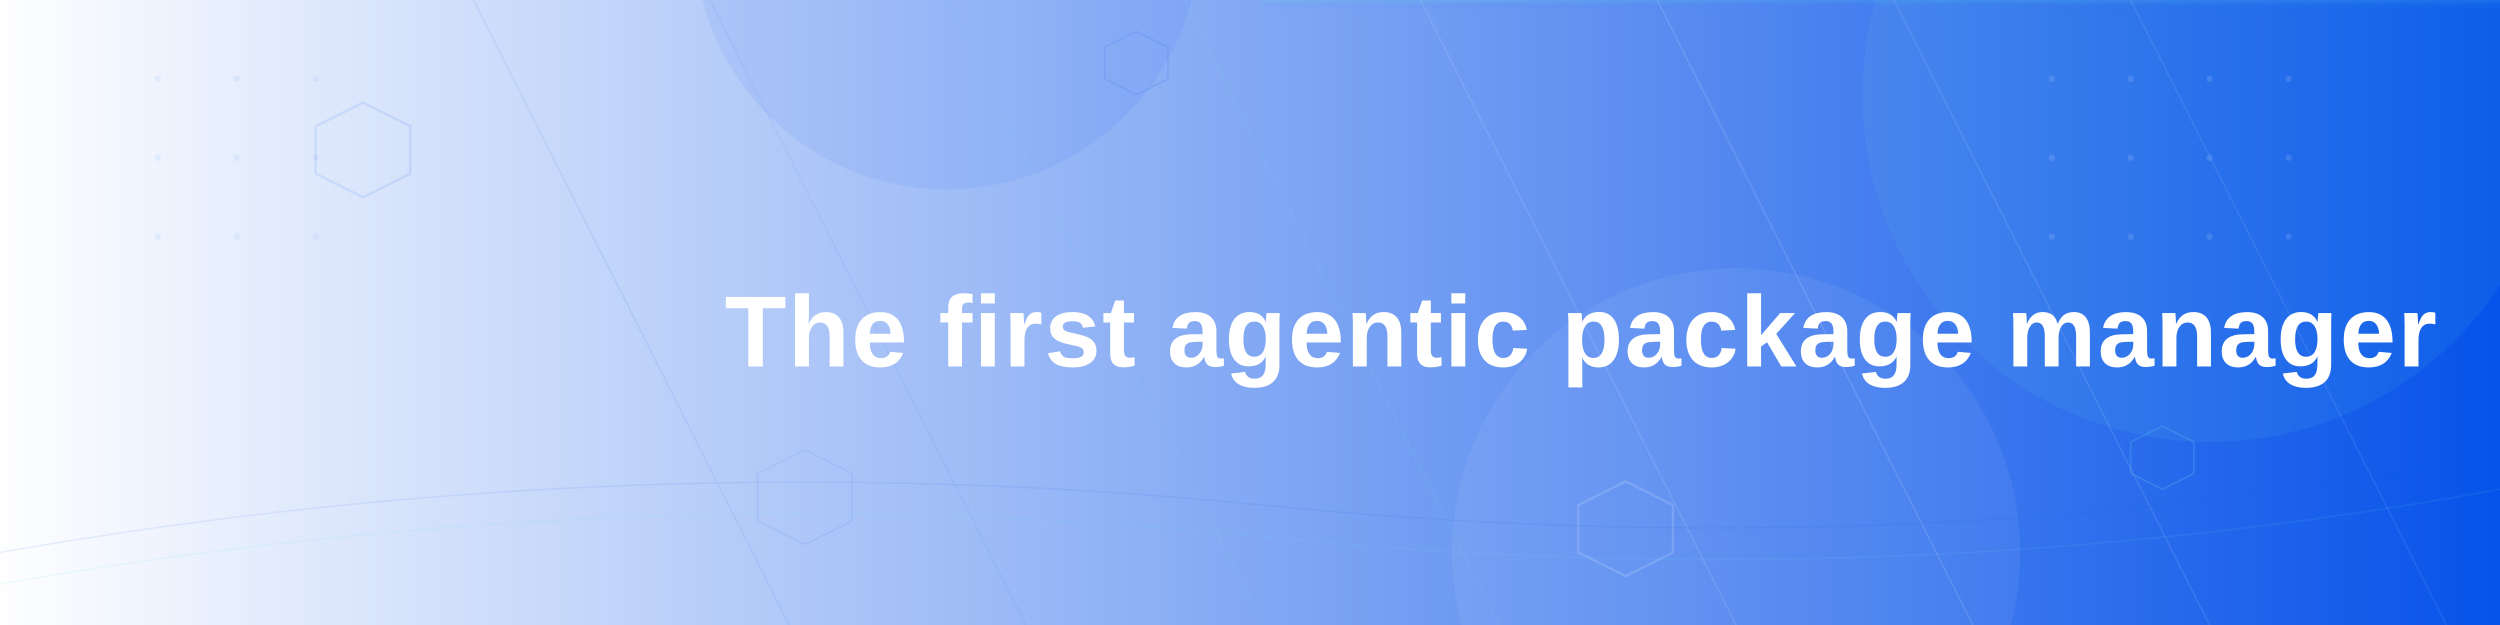
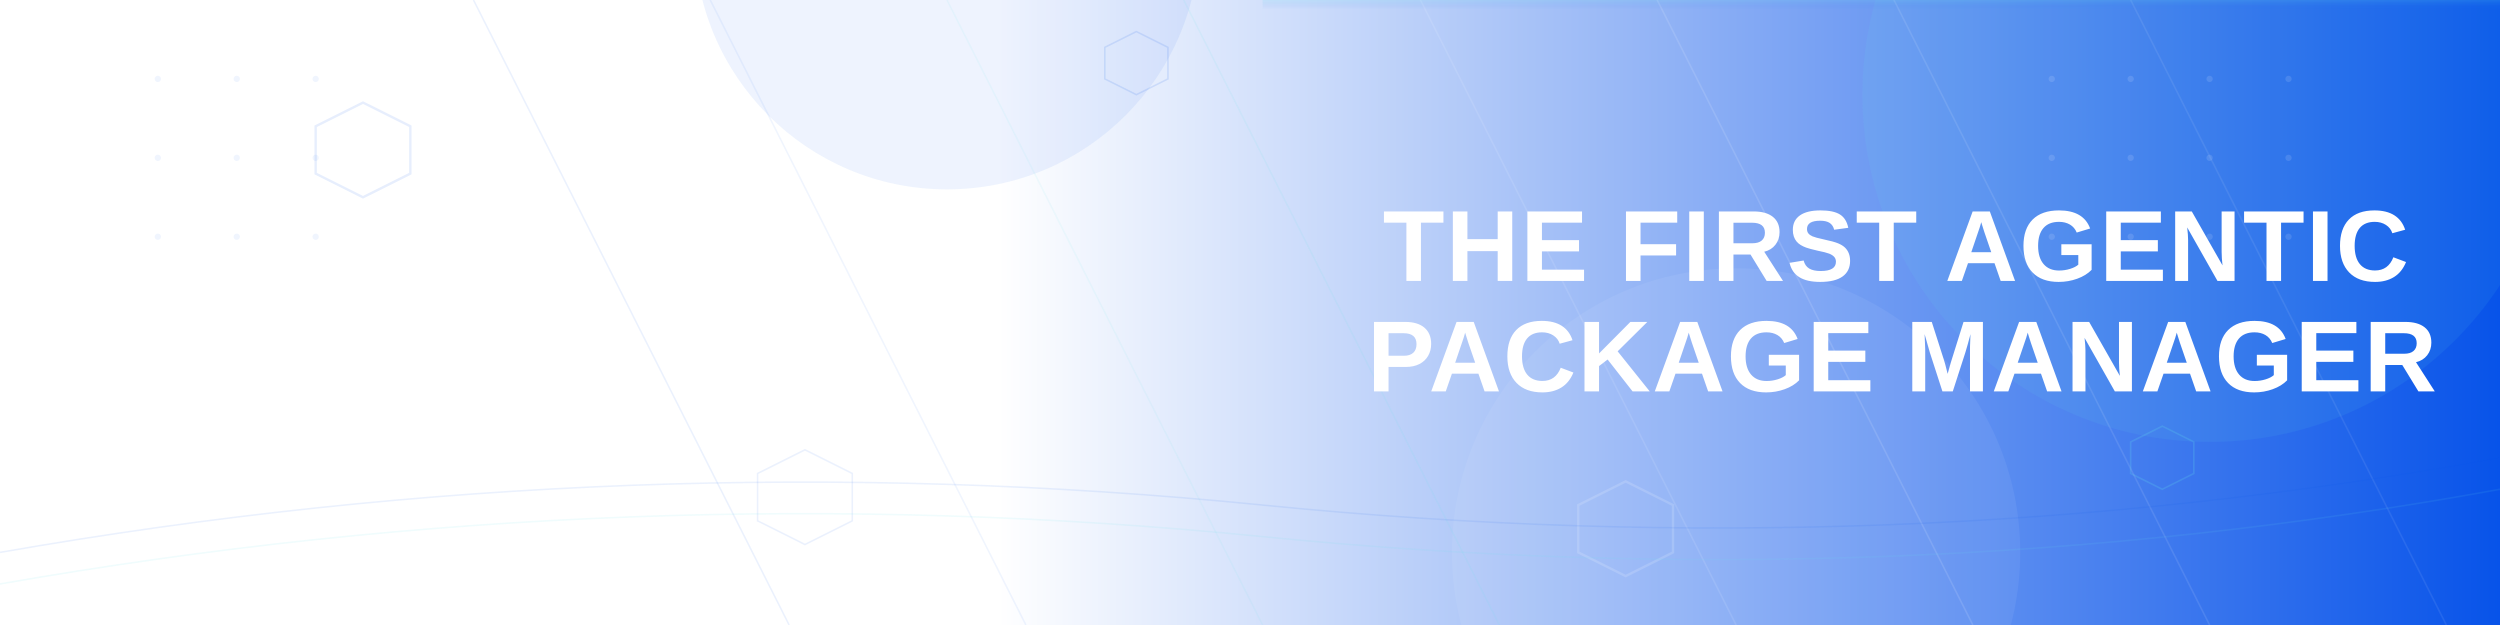
<svg xmlns="http://www.w3.org/2000/svg" width="1584" height="396" viewBox="0 0 1584 396">
  <defs>
    <linearGradient id="bg-gradient" x1="0" y1="0" x2="1" y2="0">
      <stop offset="0%" stop-color="#ffffff" />
+       <stop offset="40%" stop-color="#ffffff" />
      <stop offset="100%" stop-color="#0652e9" />
    </linearGradient>
    <linearGradient id="accent" x1="0" y1="0" x2="1" y2="1">
      <stop offset="0%" stop-color="#0652e9" stop-opacity="0.15" />
      <stop offset="100%" stop-color="#62e1e9" stop-opacity="0.4" />
    </linearGradient>
    <linearGradient id="glow" x1="0" y1="0" x2="0" y2="1">
      <stop offset="0%" stop-color="#62e1e9" stop-opacity="0.3" />
      <stop offset="100%" stop-color="#0652e9" stop-opacity="0" />
    </linearGradient>
  </defs>
  <rect width="1584" height="396" fill="url(#bg-gradient)" />
  <circle cx="1400" cy="60" r="220" fill="#62e1e9" opacity="0.08" />
  <circle cx="1100" cy="350" r="180" fill="#ffffff" opacity="0.06" />
  <circle cx="600" cy="-40" r="160" fill="#0652e9" opacity="0.07" />
  <line x1="300" y1="0" x2="500" y2="396" stroke="#0652e9" stroke-width="1" opacity="0.08" />
  <line x1="450" y1="0" x2="650" y2="396" stroke="#0652e9" stroke-width="1" opacity="0.06" />
  <line x1="600" y1="0" x2="800" y2="396" stroke="#62e1e9" stroke-width="1" opacity="0.08" />
  <line x1="750" y1="0" x2="950" y2="396" stroke="#62e1e9" stroke-width="1" opacity="0.1" />
  <line x1="900" y1="0" x2="1100" y2="396" stroke="#ffffff" stroke-width="1" opacity="0.1" />
  <line x1="1050" y1="0" x2="1250" y2="396" stroke="#ffffff" stroke-width="1" opacity="0.12" />
  <line x1="1200" y1="0" x2="1400" y2="396" stroke="#ffffff" stroke-width="1" opacity="0.1" />
  <line x1="1350" y1="0" x2="1550" y2="396" stroke="#ffffff" stroke-width="1" opacity="0.08" />
  <polygon points="200,80 230,65 260,80 260,110 230,125 200,110" fill="none" stroke="#0652e9" stroke-width="1.5" opacity="0.1" />
  <polygon points="700,30 720,20 740,30 740,50 720,60 700,50" fill="none" stroke="#0652e9" stroke-width="1" opacity="0.12" />
  <polygon points="1000,320 1030,305 1060,320 1060,350 1030,365 1000,350" fill="none" stroke="#ffffff" stroke-width="1.5" opacity="0.15" />
  <polygon points="1350,280 1370,270 1390,280 1390,300 1370,310 1350,300" fill="none" stroke="#62e1e9" stroke-width="1" opacity="0.2" />
  <polygon points="480,300 510,285 540,300 540,330 510,345 480,330" fill="none" stroke="#0652e9" stroke-width="1" opacity="0.08" />
  <g opacity="0.06" fill="#0652e9">
    <circle cx="100" cy="50" r="2" />
    <circle cx="150" cy="50" r="2" />
    <circle cx="200" cy="50" r="2" />
    <circle cx="100" cy="100" r="2" />
    <circle cx="150" cy="100" r="2" />
    <circle cx="200" cy="100" r="2" />
    <circle cx="100" cy="150" r="2" />
    <circle cx="150" cy="150" r="2" />
    <circle cx="200" cy="150" r="2" />
  </g>
  <g opacity="0.12" fill="#ffffff">
    <circle cx="1300" cy="50" r="2" />
    <circle cx="1350" cy="50" r="2" />
    <circle cx="1400" cy="50" r="2" />
    <circle cx="1450" cy="50" r="2" />
    <circle cx="1300" cy="100" r="2" />
    <circle cx="1350" cy="100" r="2" />
    <circle cx="1400" cy="100" r="2" />
    <circle cx="1450" cy="100" r="2" />
    <circle cx="1300" cy="150" r="2" />
    <circle cx="1350" cy="150" r="2" />
    <circle cx="1400" cy="150" r="2" />
    <circle cx="1450" cy="150" r="2" />
  </g>
  <path d="M 0,350 Q 400,280 800,320 T 1584,290" fill="none" stroke="#0652e9" stroke-width="1" opacity="0.08" />
  <path d="M 0,370 Q 400,300 800,340 T 1584,310" fill="none" stroke="#62e1e9" stroke-width="1" opacity="0.1" />
  <rect x="800" y="0" width="784" height="6" fill="url(#glow)" opacity="0.5" />
-   <text x="1544" y="210" font-family="Arial, Helvetica, sans-serif" font-weight="600" font-size="64" fill="#ffffff" letter-spacing="1" text-anchor="end" dominant-baseline="central">The first agentic package manager</text>
+   <text font-family="Arial, Helvetica, sans-serif" font-weight="600" font-size="64" fill="#ffffff" letter-spacing="1" text-anchor="end">
+     <tspan x="1544" y="178">THE FIRST AGENTIC</tspan>
+     <tspan x="1544" y="248">PACKAGE MANAGER</tspan>
+   </text>
</svg>
